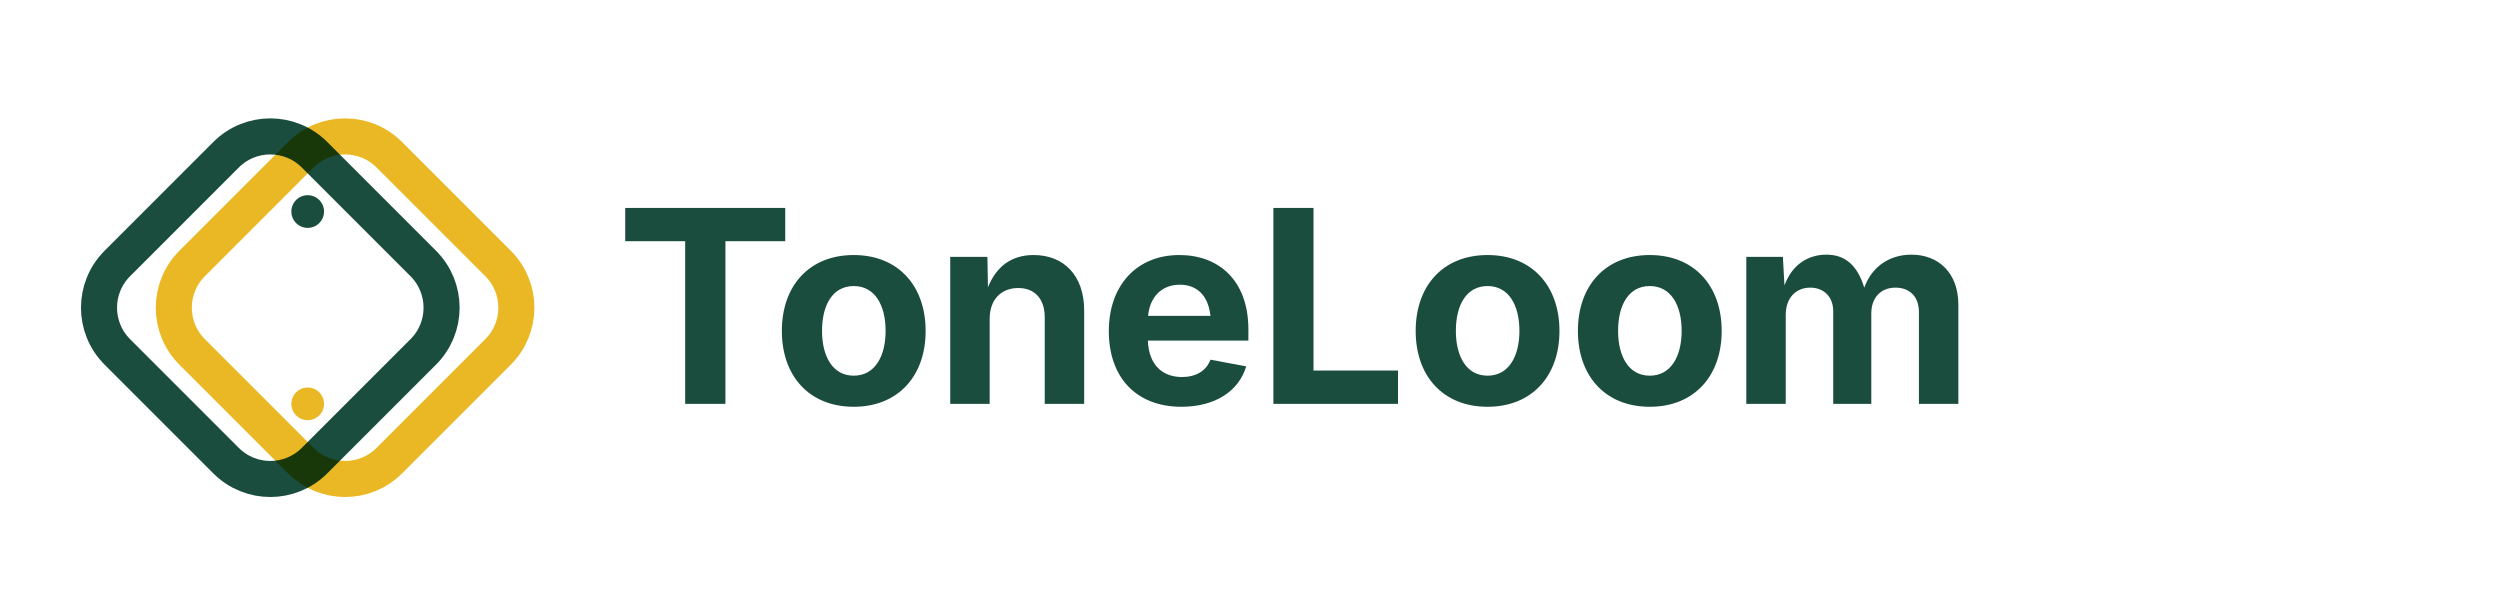
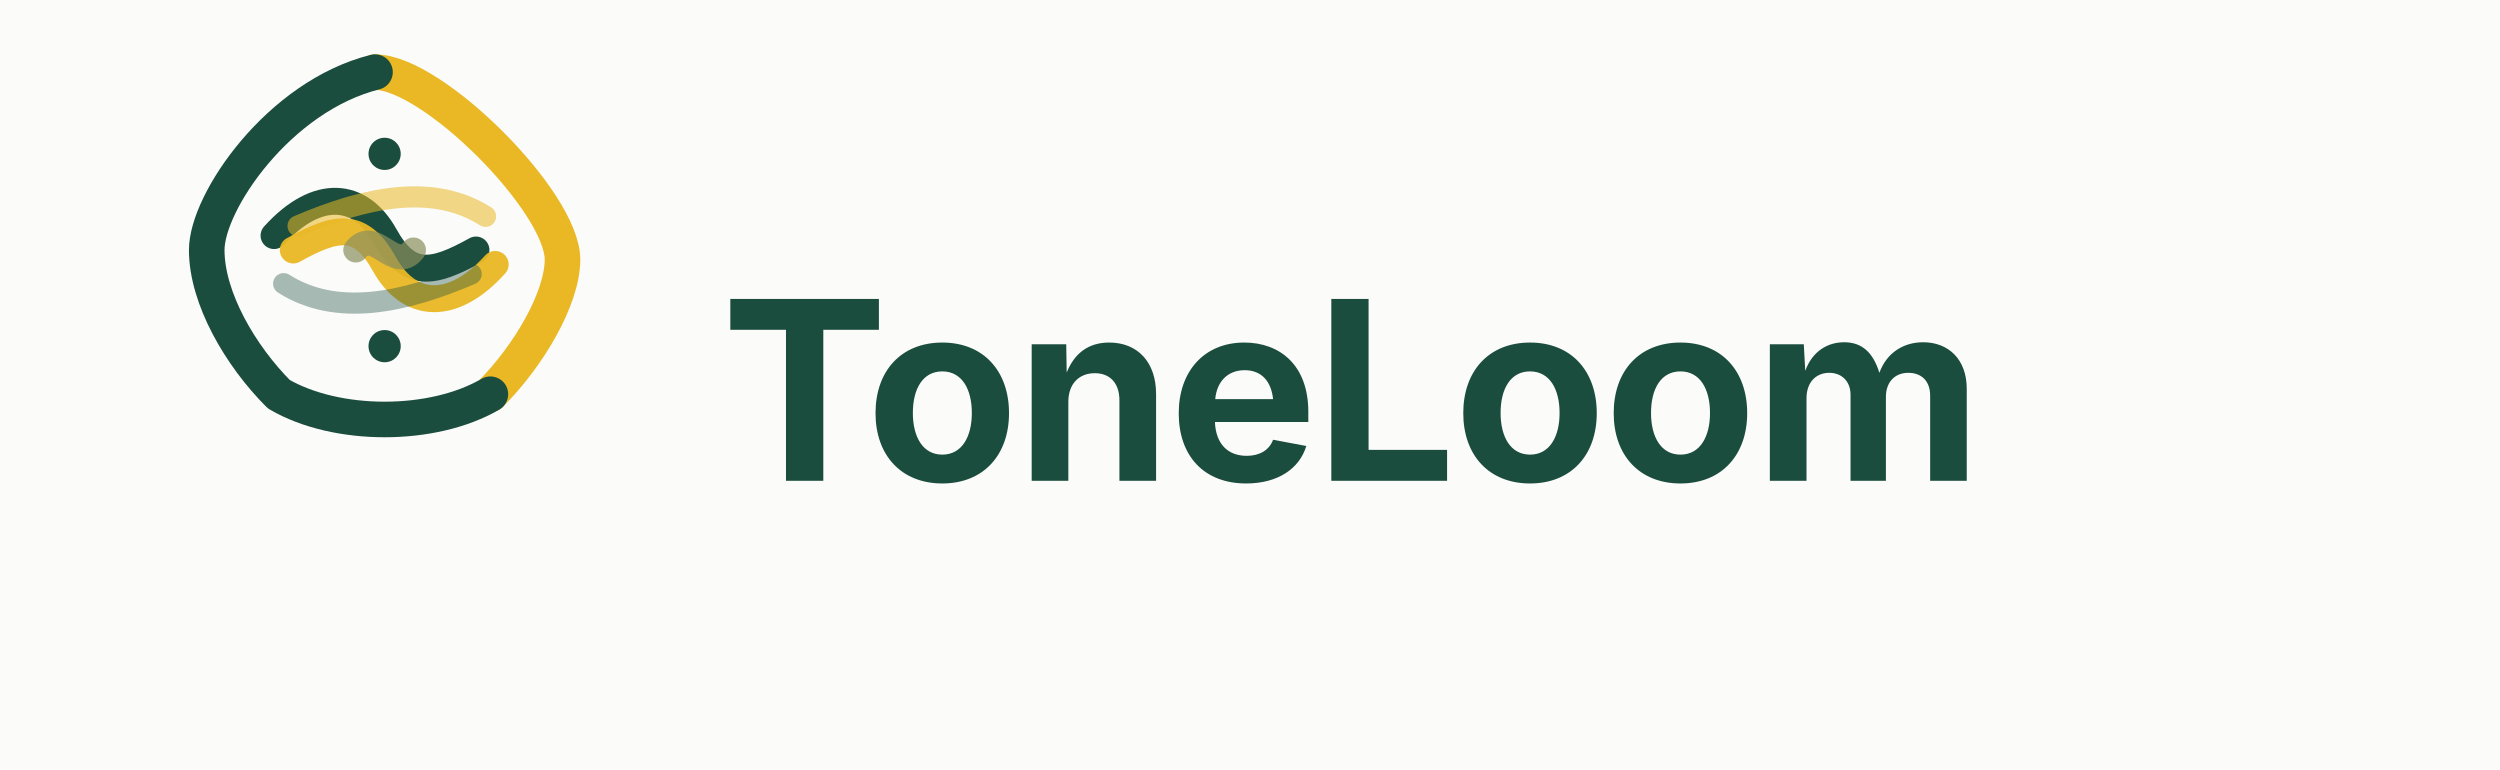
- <svg xmlns="http://www.w3.org/2000/svg" viewBox="0 0 520 128" fill="none" role="img" aria-label="ToneLoom">
-   <g transform="translate(64 64)">
-     <g style="isolation:isolate">
-       <rect x="-29" y="-29" width="58" height="58" rx="13" transform="rotate(45) translate(-5.5 5.5)" fill="none" stroke="#1B4D3E" stroke-width="7.5" stroke-linejoin="round" />
-       <rect x="-29" y="-29" width="58" height="58" rx="13" transform="rotate(45) translate(5.5 -5.5)" fill="none" stroke="#E9B824" stroke-width="7.5" stroke-linejoin="round" style="mix-blend-mode:multiply" />
+ <svg xmlns="http://www.w3.org/2000/svg" viewBox="0 0 520 160" fill="none" role="img" aria-label="ToneLoom">
+   <rect width="520" height="160" fill="#FBFBFA" />
+   <g transform="translate(80 52)">
+     <g fill="none" stroke-linecap="round" stroke-linejoin="round">
+       <path d="M -2 -37 C 10 -37 37 -10 37 2 C 37 10 30 22 22 30" stroke="#E9B824" stroke-width="7.4" />
+       <path d="M 22 30 C 10 37 -10 37 -22 30 C -30 22 -37 10 -37 0 C -37 -10 -22 -32 -2 -37" stroke="#1B4D3E" stroke-width="7.4" />
+       <path d="M -23 -3 C -14 -13 -5 -12 0 -3 C 5 6 10 5 19 0" stroke="#1B4D3E" stroke-width="5.6" />
+       <path d="M 23 3 C 14 13 5 12 0 3 C -5 -6 -10 -5 -19 0" stroke="#E9B824" stroke-width="5.6" opacity="0.95" />
+       <path d="M -21 7 C -10 14 4 11 18 5" stroke="#1B4D3E" stroke-width="4.4" opacity="0.38" />
+       <path d="M 21 -7 C 10 -14 -4 -11 -18 -5" stroke="#E9B824" stroke-width="4.4" opacity="0.55" />
+       <path d="M -6 0 C -2 -5 2 5 6 0" stroke="#8A8F5C" stroke-width="5.2" opacity="0.7" />
+       <circle cx="0" cy="-20" r="3.35" fill="#1B4D3E" stroke="none" />
+       <circle cx="0" cy="20" r="3.35" fill="#1B4D3E" stroke="none" />
    </g>
-     <circle cx="0" cy="-20" r="3.4" fill="#1B4D3E" />
-     <circle cx="0" cy="20" r="3.4" fill="#E9B824" />
  </g>
-   <text x="128" y="84" fill="#1B4D3E" font-family="Nunito, Inter, system-ui, sans-serif" font-size="56" font-weight="700" letter-spacing="-0.6">ToneLoom</text>
+   <text x="150" y="100" fill="#1B4D3E" font-family="Nunito, Inter, system-ui, sans-serif" font-size="52" font-weight="700" letter-spacing="-0.6">ToneLoom</text>
</svg>
